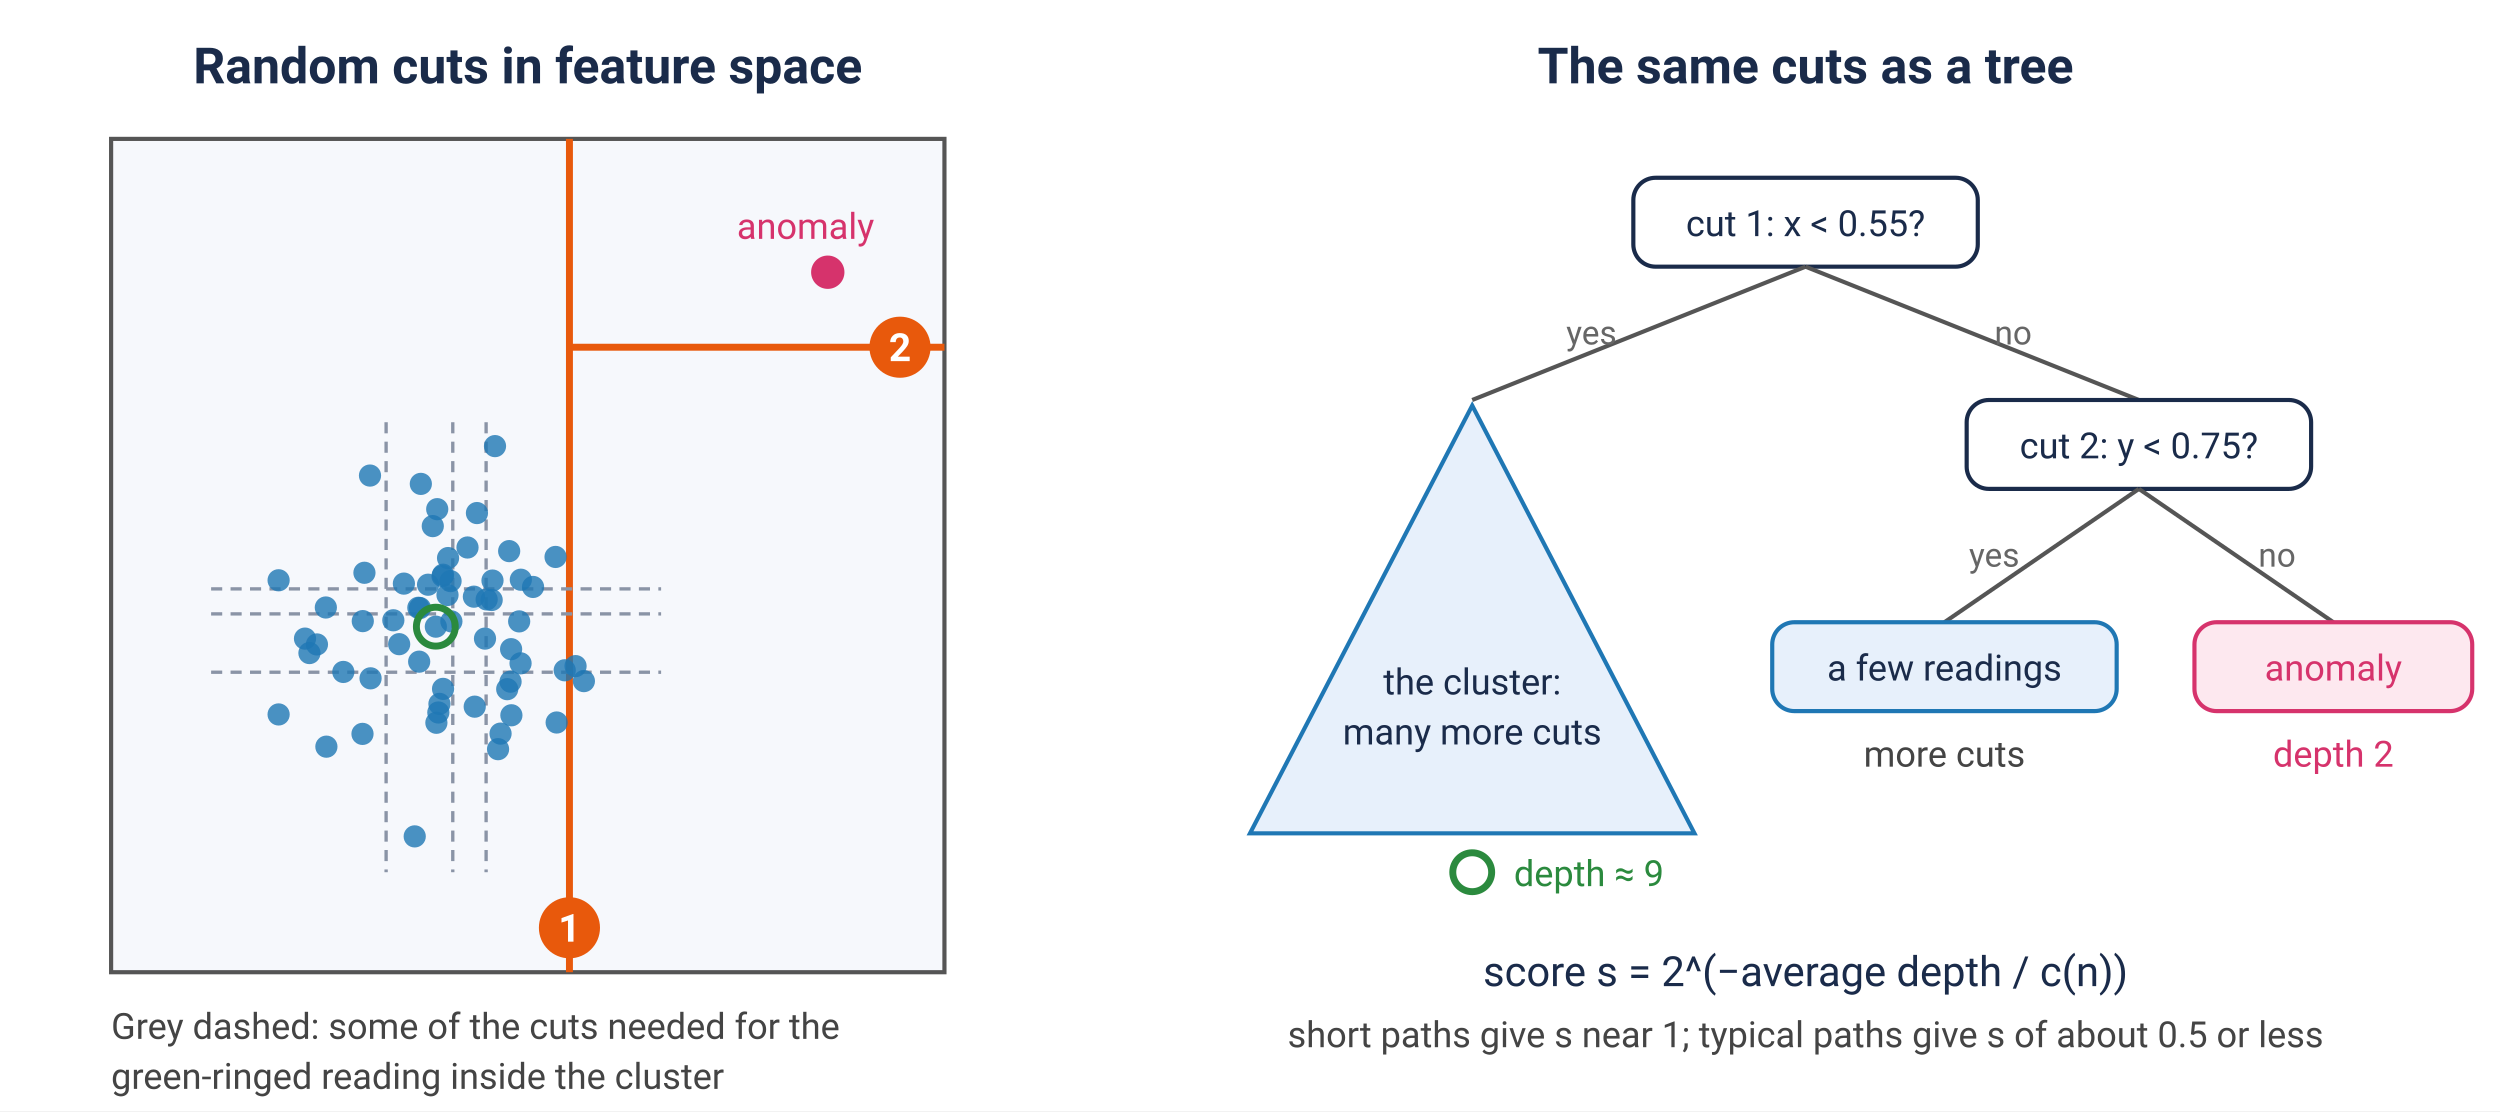
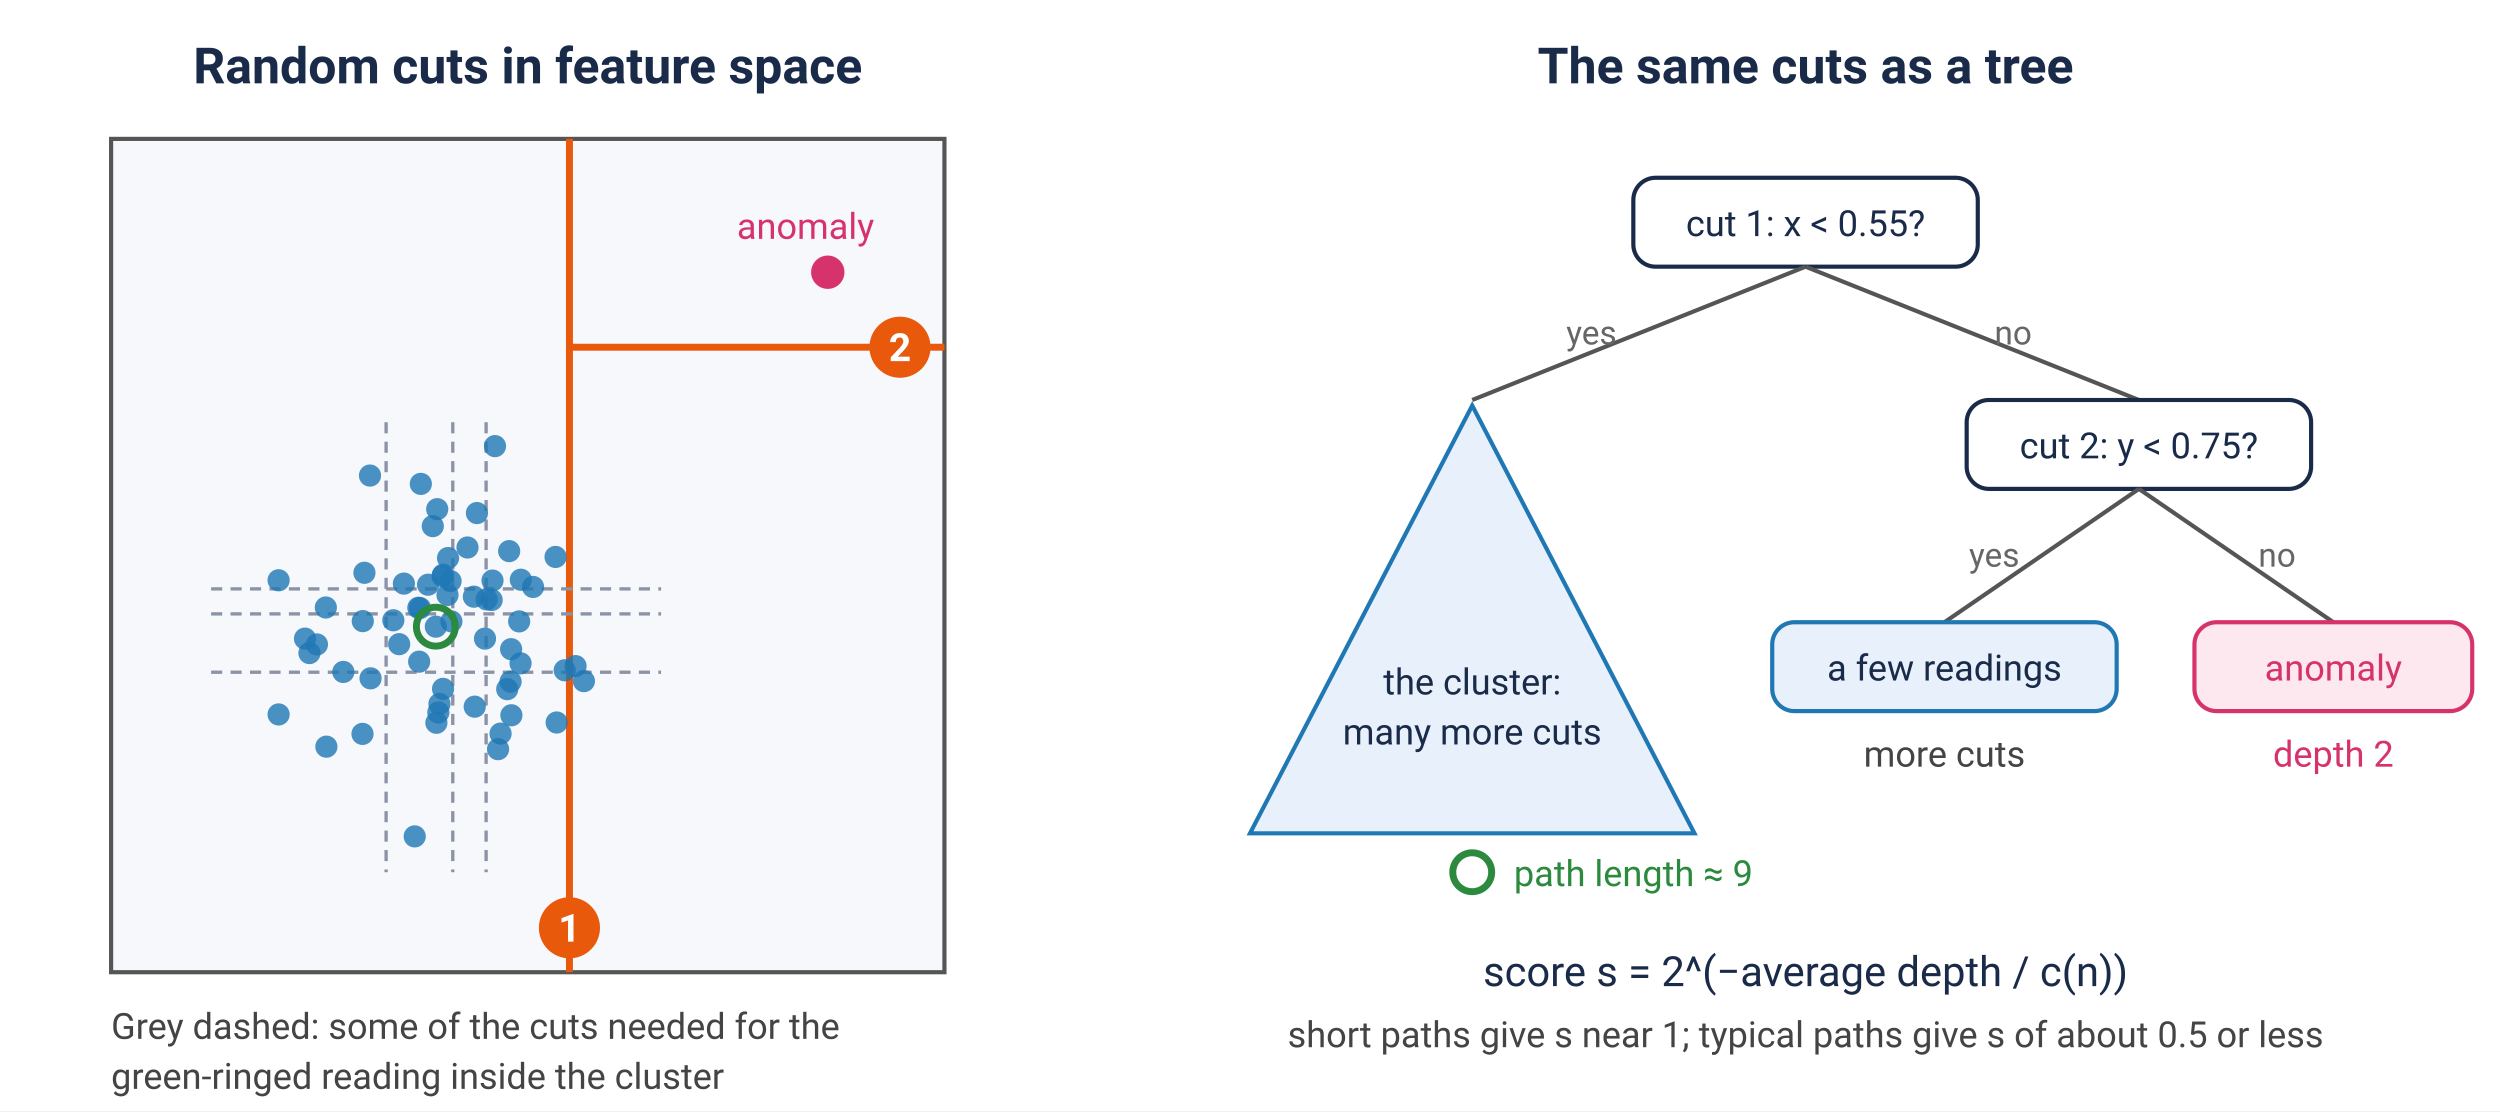
<svg xmlns="http://www.w3.org/2000/svg" viewBox="0 0 900 400" width="900" height="400" font-family="system-ui, -apple-system, Segoe UI, Roboto, Helvetica, Arial, sans-serif">
  <rect width="900" height="400" fill="#ffffff" />
  <text x="190.0" y="30" font-size="18" font-weight="600" fill="#1a2b4a" text-anchor="middle">Random cuts in feature space</text>
  <rect x="40" y="50" width="300" height="300" fill="#f6f8fc" stroke="#555" stroke-width="1.5" />
  <line x1="205.0" y1="50" x2="205.0" y2="350" stroke="#e8590c" stroke-width="2.5" />
  <line x1="205.0" y1="125.0" x2="340" y2="125.0" stroke="#e8590c" stroke-width="2.5" />
  <circle cx="205.0" cy="334" r="11" fill="#e8590c" />
  <text x="205.0" y="339" font-size="14" font-weight="700" fill="#fff" text-anchor="middle">1</text>
  <circle cx="324" cy="125.0" r="11" fill="#e8590c" />
  <text x="324" y="130.0" font-size="14" font-weight="700" fill="#fff" text-anchor="middle">2</text>
  <line x1="139.0" y1="152.0" x2="139.0" y2="314.0" stroke="#8a94a6" stroke-width="1.2" stroke-dasharray="4 3" />
  <line x1="175.0" y1="152.0" x2="175.0" y2="314.0" stroke="#8a94a6" stroke-width="1.2" stroke-dasharray="4 3" />
  <line x1="76.0" y1="242.0" x2="238.0" y2="242.0" stroke="#8a94a6" stroke-width="1.2" stroke-dasharray="4 3" />
  <line x1="76.0" y1="212.0" x2="238.0" y2="212.0" stroke="#8a94a6" stroke-width="1.2" stroke-dasharray="4 3" />
  <line x1="163.0" y1="152.0" x2="163.0" y2="314.0" stroke="#8a94a6" stroke-width="1.2" stroke-dasharray="4 3" />
  <line x1="76.0" y1="221" x2="238.0" y2="221" stroke="#8a94a6" stroke-width="1.2" stroke-dasharray="4 3" />
  <circle cx="117.3" cy="218.7" r="4" fill="#1f77b4" fill-opacity="0.8" />
  <circle cx="183.8" cy="245.4" r="4" fill="#1f77b4" fill-opacity="0.8" />
  <circle cx="114.1" cy="232.0" r="4" fill="#1f77b4" fill-opacity="0.8" />
  <circle cx="168.3" cy="197.1" r="4" fill="#1f77b4" fill-opacity="0.8" />
  <circle cx="117.5" cy="268.8" r="4" fill="#1f77b4" fill-opacity="0.8" />
  <circle cx="175.2" cy="215.8" r="4" fill="#1f77b4" fill-opacity="0.8" />
  <circle cx="200.0" cy="200.5" r="4" fill="#1f77b4" fill-opacity="0.8" />
  <circle cx="150.9" cy="238.2" r="4" fill="#1f77b4" fill-opacity="0.8" />
  <circle cx="130.5" cy="264.2" r="4" fill="#1f77b4" fill-opacity="0.8" />
  <circle cx="156.9" cy="225.6" r="4" fill="#1f77b4" fill-opacity="0.8" />
  <circle cx="143.7" cy="231.9" r="4" fill="#1f77b4" fill-opacity="0.8" />
  <circle cx="162.2" cy="209.2" r="4" fill="#1f77b4" fill-opacity="0.8" />
  <circle cx="186.9" cy="223.7" r="4" fill="#1f77b4" fill-opacity="0.8" />
  <circle cx="100.3" cy="208.9" r="4" fill="#1f77b4" fill-opacity="0.8" />
  <circle cx="111.4" cy="235.1" r="4" fill="#1f77b4" fill-opacity="0.8" />
  <circle cx="109.8" cy="229.9" r="4" fill="#1f77b4" fill-opacity="0.8" />
  <circle cx="130.6" cy="223.6" r="4" fill="#1f77b4" fill-opacity="0.8" />
  <circle cx="179.3" cy="269.7" r="4" fill="#1f77b4" fill-opacity="0.8" />
  <circle cx="145.4" cy="210.1" r="4" fill="#1f77b4" fill-opacity="0.8" />
  <circle cx="151.2" cy="218.9" r="4" fill="#1f77b4" fill-opacity="0.8" />
  <circle cx="157.1" cy="260.2" r="4" fill="#1f77b4" fill-opacity="0.8" />
  <circle cx="170.9" cy="254.4" r="4" fill="#1f77b4" fill-opacity="0.8" />
  <circle cx="210.2" cy="245.2" r="4" fill="#1f77b4" fill-opacity="0.8" />
  <circle cx="174.6" cy="229.9" r="4" fill="#1f77b4" fill-opacity="0.8" />
  <circle cx="182.6" cy="248.1" r="4" fill="#1f77b4" fill-opacity="0.8" />
  <circle cx="184.0" cy="233.7" r="4" fill="#1f77b4" fill-opacity="0.8" />
  <circle cx="191.9" cy="211.3" r="4" fill="#1f77b4" fill-opacity="0.8" />
  <circle cx="158.2" cy="253.4" r="4" fill="#1f77b4" fill-opacity="0.8" />
  <circle cx="177.0" cy="216.0" r="4" fill="#1f77b4" fill-opacity="0.8" />
  <circle cx="203.3" cy="241.3" r="4" fill="#1f77b4" fill-opacity="0.8" />
  <circle cx="170.6" cy="214.8" r="4" fill="#1f77b4" fill-opacity="0.8" />
  <circle cx="162.5" cy="223.7" r="4" fill="#1f77b4" fill-opacity="0.8" />
  <circle cx="159.5" cy="248.0" r="4" fill="#1f77b4" fill-opacity="0.8" />
  <circle cx="123.6" cy="241.9" r="4" fill="#1f77b4" fill-opacity="0.8" />
  <circle cx="171.7" cy="184.7" r="4" fill="#1f77b4" fill-opacity="0.8" />
  <circle cx="183.3" cy="198.4" r="4" fill="#1f77b4" fill-opacity="0.8" />
  <circle cx="177.3" cy="209.0" r="4" fill="#1f77b4" fill-opacity="0.8" />
  <circle cx="159.5" cy="206.9" r="4" fill="#1f77b4" fill-opacity="0.8" />
  <circle cx="207.2" cy="239.8" r="4" fill="#1f77b4" fill-opacity="0.8" />
  <circle cx="133.2" cy="171.2" r="4" fill="#1f77b4" fill-opacity="0.8" />
  <circle cx="161.3" cy="200.9" r="4" fill="#1f77b4" fill-opacity="0.8" />
  <circle cx="180.2" cy="264.1" r="4" fill="#1f77b4" fill-opacity="0.8" />
  <circle cx="159.3" cy="207.4" r="4" fill="#1f77b4" fill-opacity="0.8" />
  <circle cx="157.8" cy="256.5" r="4" fill="#1f77b4" fill-opacity="0.8" />
  <circle cx="150.6" cy="218.8" r="4" fill="#1f77b4" fill-opacity="0.8" />
  <circle cx="187.5" cy="208.7" r="4" fill="#1f77b4" fill-opacity="0.8" />
  <circle cx="155.8" cy="189.4" r="4" fill="#1f77b4" fill-opacity="0.8" />
  <circle cx="131.2" cy="206.2" r="4" fill="#1f77b4" fill-opacity="0.8" />
  <circle cx="187.4" cy="238.8" r="4" fill="#1f77b4" fill-opacity="0.8" />
  <circle cx="100.3" cy="257.2" r="4" fill="#1f77b4" fill-opacity="0.8" />
  <circle cx="161.1" cy="214.2" r="4" fill="#1f77b4" fill-opacity="0.8" />
  <circle cx="200.4" cy="260.1" r="4" fill="#1f77b4" fill-opacity="0.8" />
  <circle cx="154.1" cy="210.5" r="4" fill="#1f77b4" fill-opacity="0.8" />
  <circle cx="149.3" cy="301.1" r="4" fill="#1f77b4" fill-opacity="0.8" />
  <circle cx="178.2" cy="160.6" r="4" fill="#1f77b4" fill-opacity="0.8" />
  <circle cx="184.1" cy="257.5" r="4" fill="#1f77b4" fill-opacity="0.8" />
  <circle cx="141.6" cy="223.3" r="4" fill="#1f77b4" fill-opacity="0.8" />
  <circle cx="157.4" cy="183.3" r="4" fill="#1f77b4" fill-opacity="0.8" />
  <circle cx="151.5" cy="174.2" r="4" fill="#1f77b4" fill-opacity="0.8" />
  <circle cx="133.4" cy="244.2" r="4" fill="#1f77b4" fill-opacity="0.8" />
  <circle cx="156.9" cy="225.6" r="7" fill="none" stroke="#2b8a3e" stroke-width="2.5" />
  <circle cx="298.0" cy="98.0" r="6" fill="#d6336c" />
  <text x="290.0" y="86.0" font-size="13" fill="#d6336c" text-anchor="middle">anomaly</text>
  <text x="40" y="374" font-size="13" fill="#444">Grey dashed: some of the cuts needed for the</text>
  <text x="40" y="392" font-size="13" fill="#444">green-ringed reading inside the cluster</text>
  <text x="650" y="30" font-size="18" font-weight="600" fill="#1a2b4a" text-anchor="middle">The same cuts as a tree</text>
  <rect x="588" y="64" width="124" height="32" rx="8" fill="#ffffff" stroke="#1a2b4a" stroke-width="1.5" />
  <text x="650" y="85" font-size="13" fill="#1a2b4a" text-anchor="middle">cut 1: x &lt; 0.55?</text>
  <line x1="650" y1="96" x2="530" y2="144" stroke="#555" stroke-width="1.5" />
  <text x="582.0" y="124.0" font-size="12" fill="#666" text-anchor="end">yes</text>
  <line x1="650" y1="96" x2="770" y2="144" stroke="#555" stroke-width="1.5" />
  <text x="718.0" y="124.0" font-size="12" fill="#666" text-anchor="start">no</text>
  <polygon points="530,146 450,300 610,300" fill="#e7f0fb" stroke="#1f77b4" stroke-width="1.5" />
  <text x="530" y="250" font-size="13" fill="#1a2b4a" text-anchor="middle">the cluster:</text>
  <text x="530" y="268" font-size="13" fill="#1a2b4a" text-anchor="middle">many more cuts</text>
  <circle cx="530" cy="314" r="7" fill="none" stroke="#2b8a3e" stroke-width="2.5" />
-   <text x="545" y="319" font-size="13" fill="#2b8a3e">depth ≈ 9</text>
+   <text x="545" y="319" font-size="13" fill="#2b8a3e">path length ≈ 9</text>
  <rect x="708" y="144" width="124" height="32" rx="8" fill="#ffffff" stroke="#1a2b4a" stroke-width="1.5" />
  <text x="770" y="165" font-size="13" fill="#1a2b4a" text-anchor="middle">cut 2: y &lt; 0.75?</text>
  <line x1="770" y1="176" x2="700" y2="224" stroke="#555" stroke-width="1.5" />
  <text x="727.0" y="204.0" font-size="12" fill="#666" text-anchor="end">yes</text>
  <line x1="770" y1="176" x2="840" y2="224" stroke="#555" stroke-width="1.5" />
  <text x="813.0" y="204.0" font-size="12" fill="#666" text-anchor="start">no</text>
  <rect x="638" y="224" width="124" height="32" rx="8" fill="#e7f0fb" stroke="#1f77b4" stroke-width="1.5" />
  <text x="700" y="245" font-size="13" fill="#1a2b4a" text-anchor="middle">a few readings</text>
  <text x="700" y="276" font-size="13" fill="#444" text-anchor="middle">more cuts</text>
  <rect x="790" y="224" width="100" height="32" rx="8" fill="#fde8ef" stroke="#d6336c" stroke-width="1.5" />
  <text x="840" y="245" font-size="13" fill="#d6336c" text-anchor="middle">anomaly</text>
  <text x="840" y="276" font-size="13" fill="#d6336c" text-anchor="middle">depth 2</text>
  <text x="650" y="355" font-size="15" fill="#1a2b4a" text-anchor="middle">score s = 2^(−average depth / c(n))</text>
  <text x="650" y="377" font-size="13" fill="#444" text-anchor="middle">short paths give s near 1; typical paths give s of about 0.5 or less</text>
</svg>
